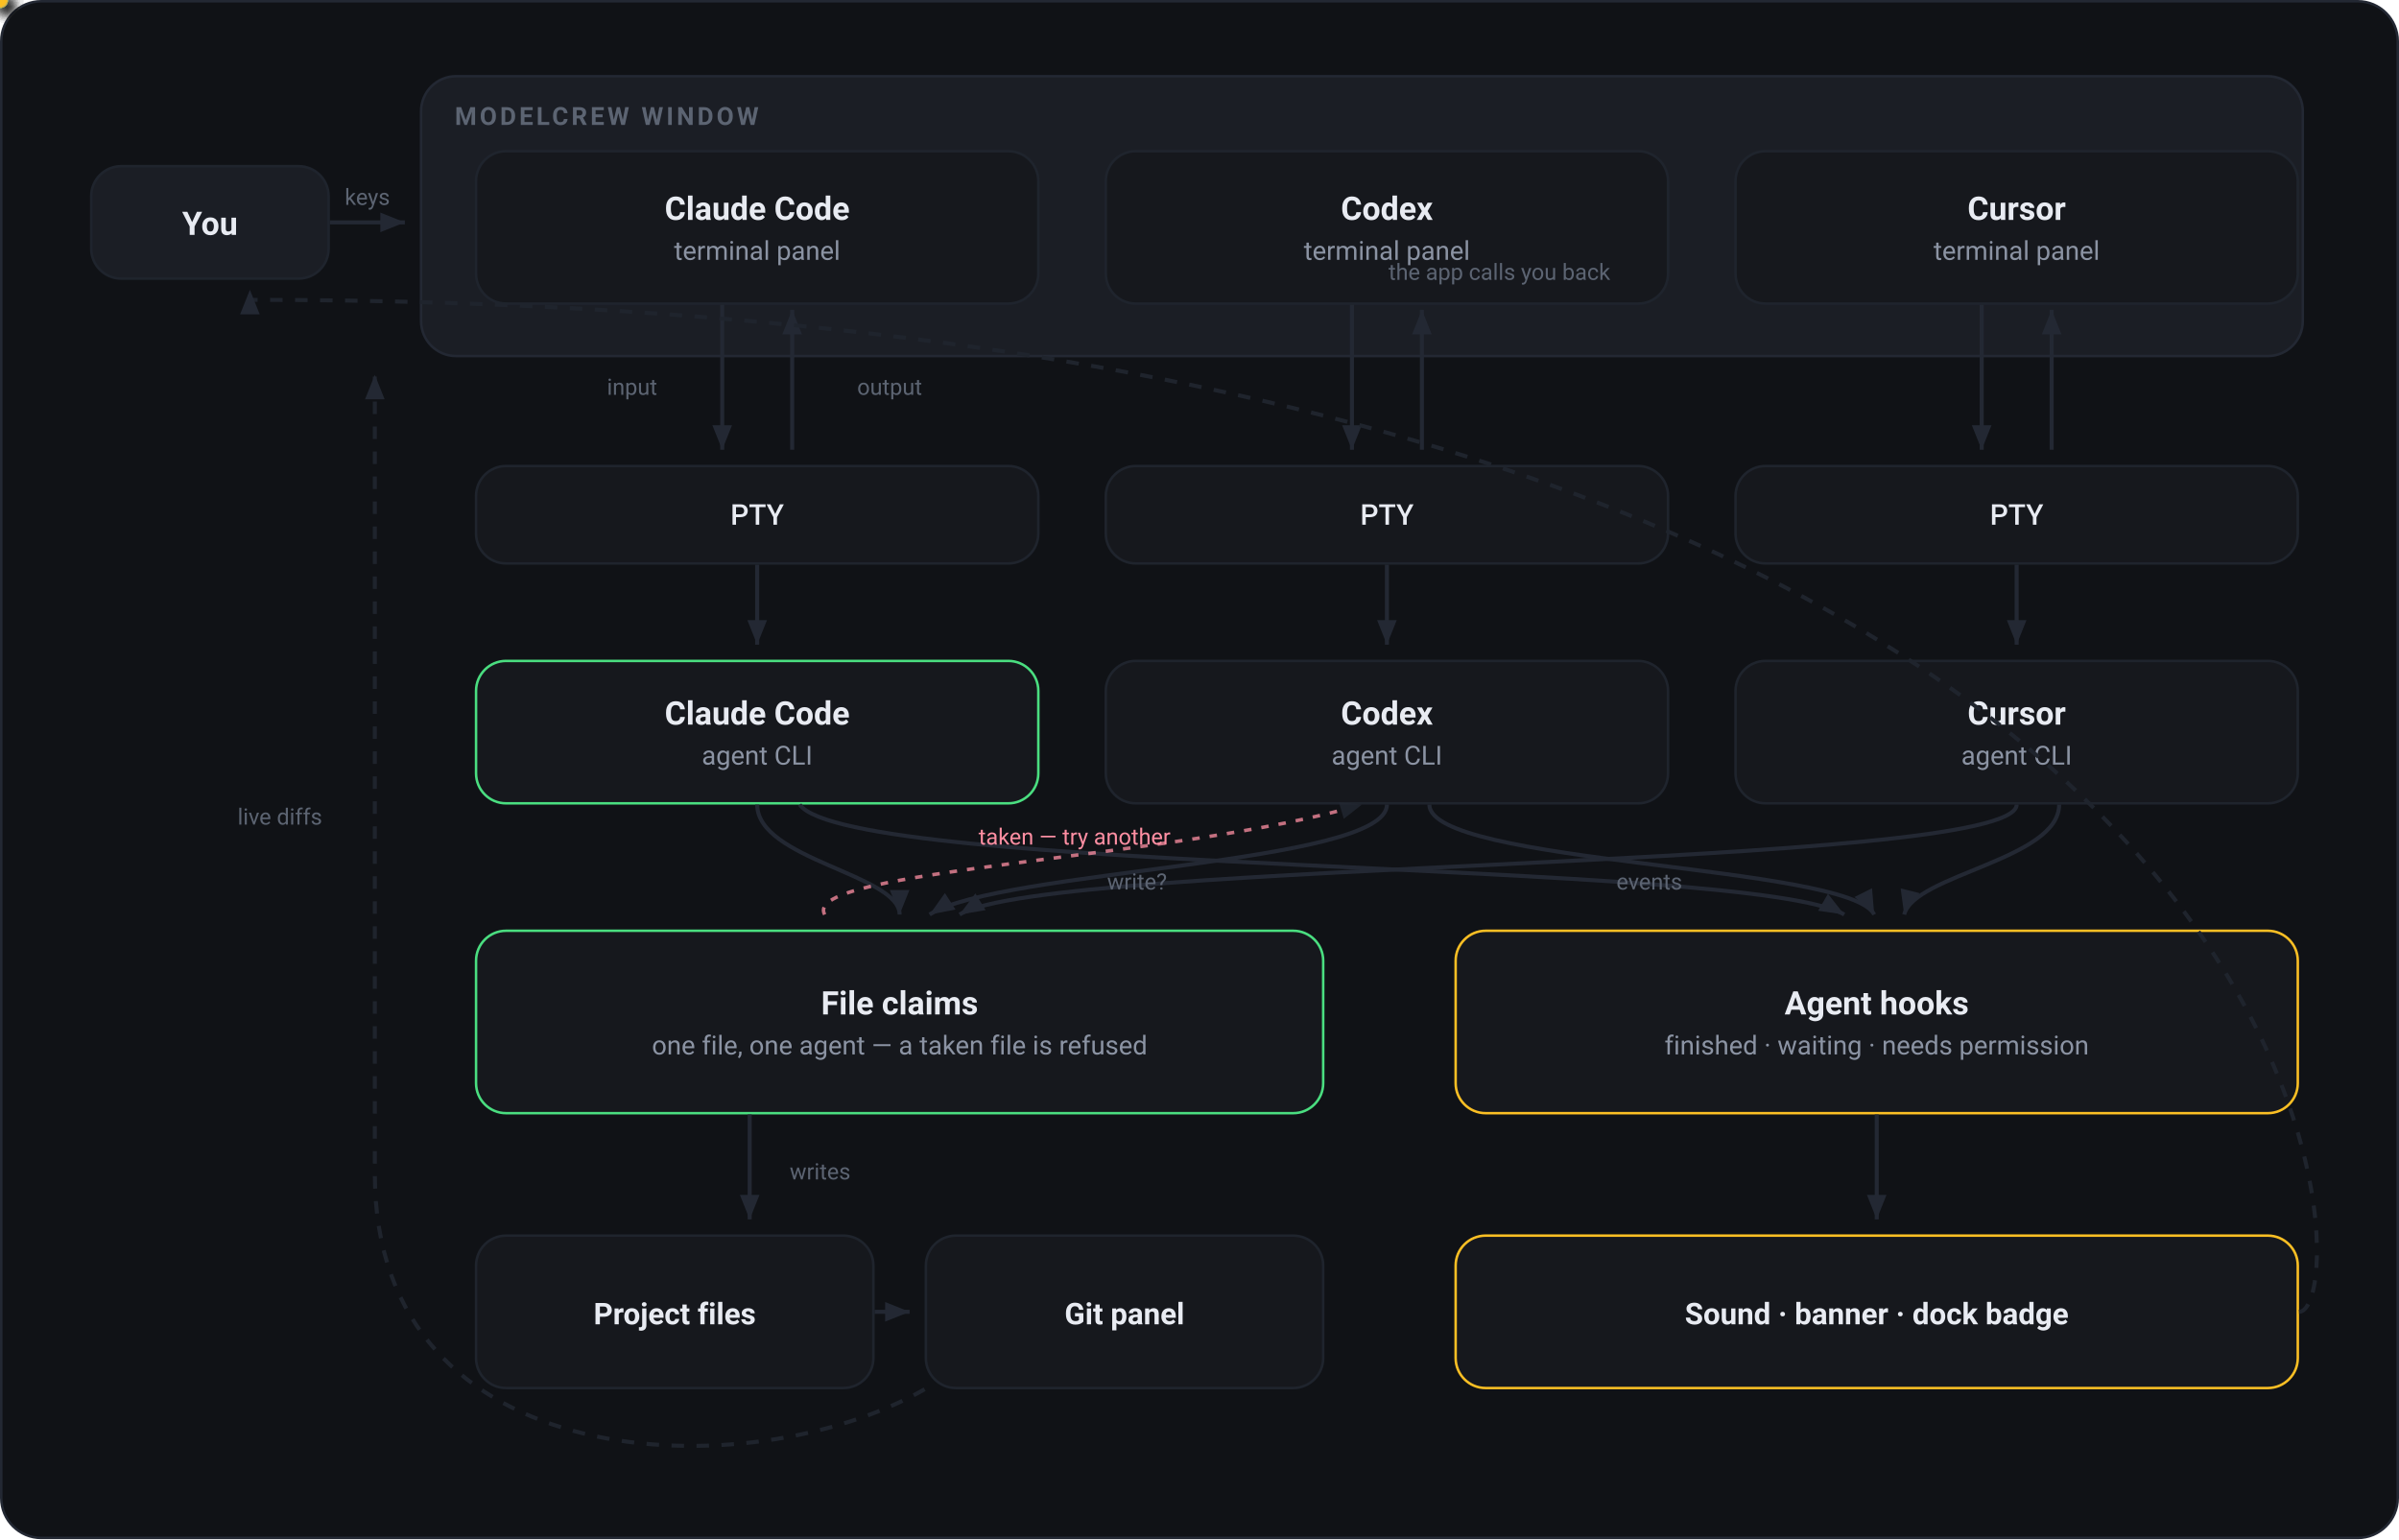
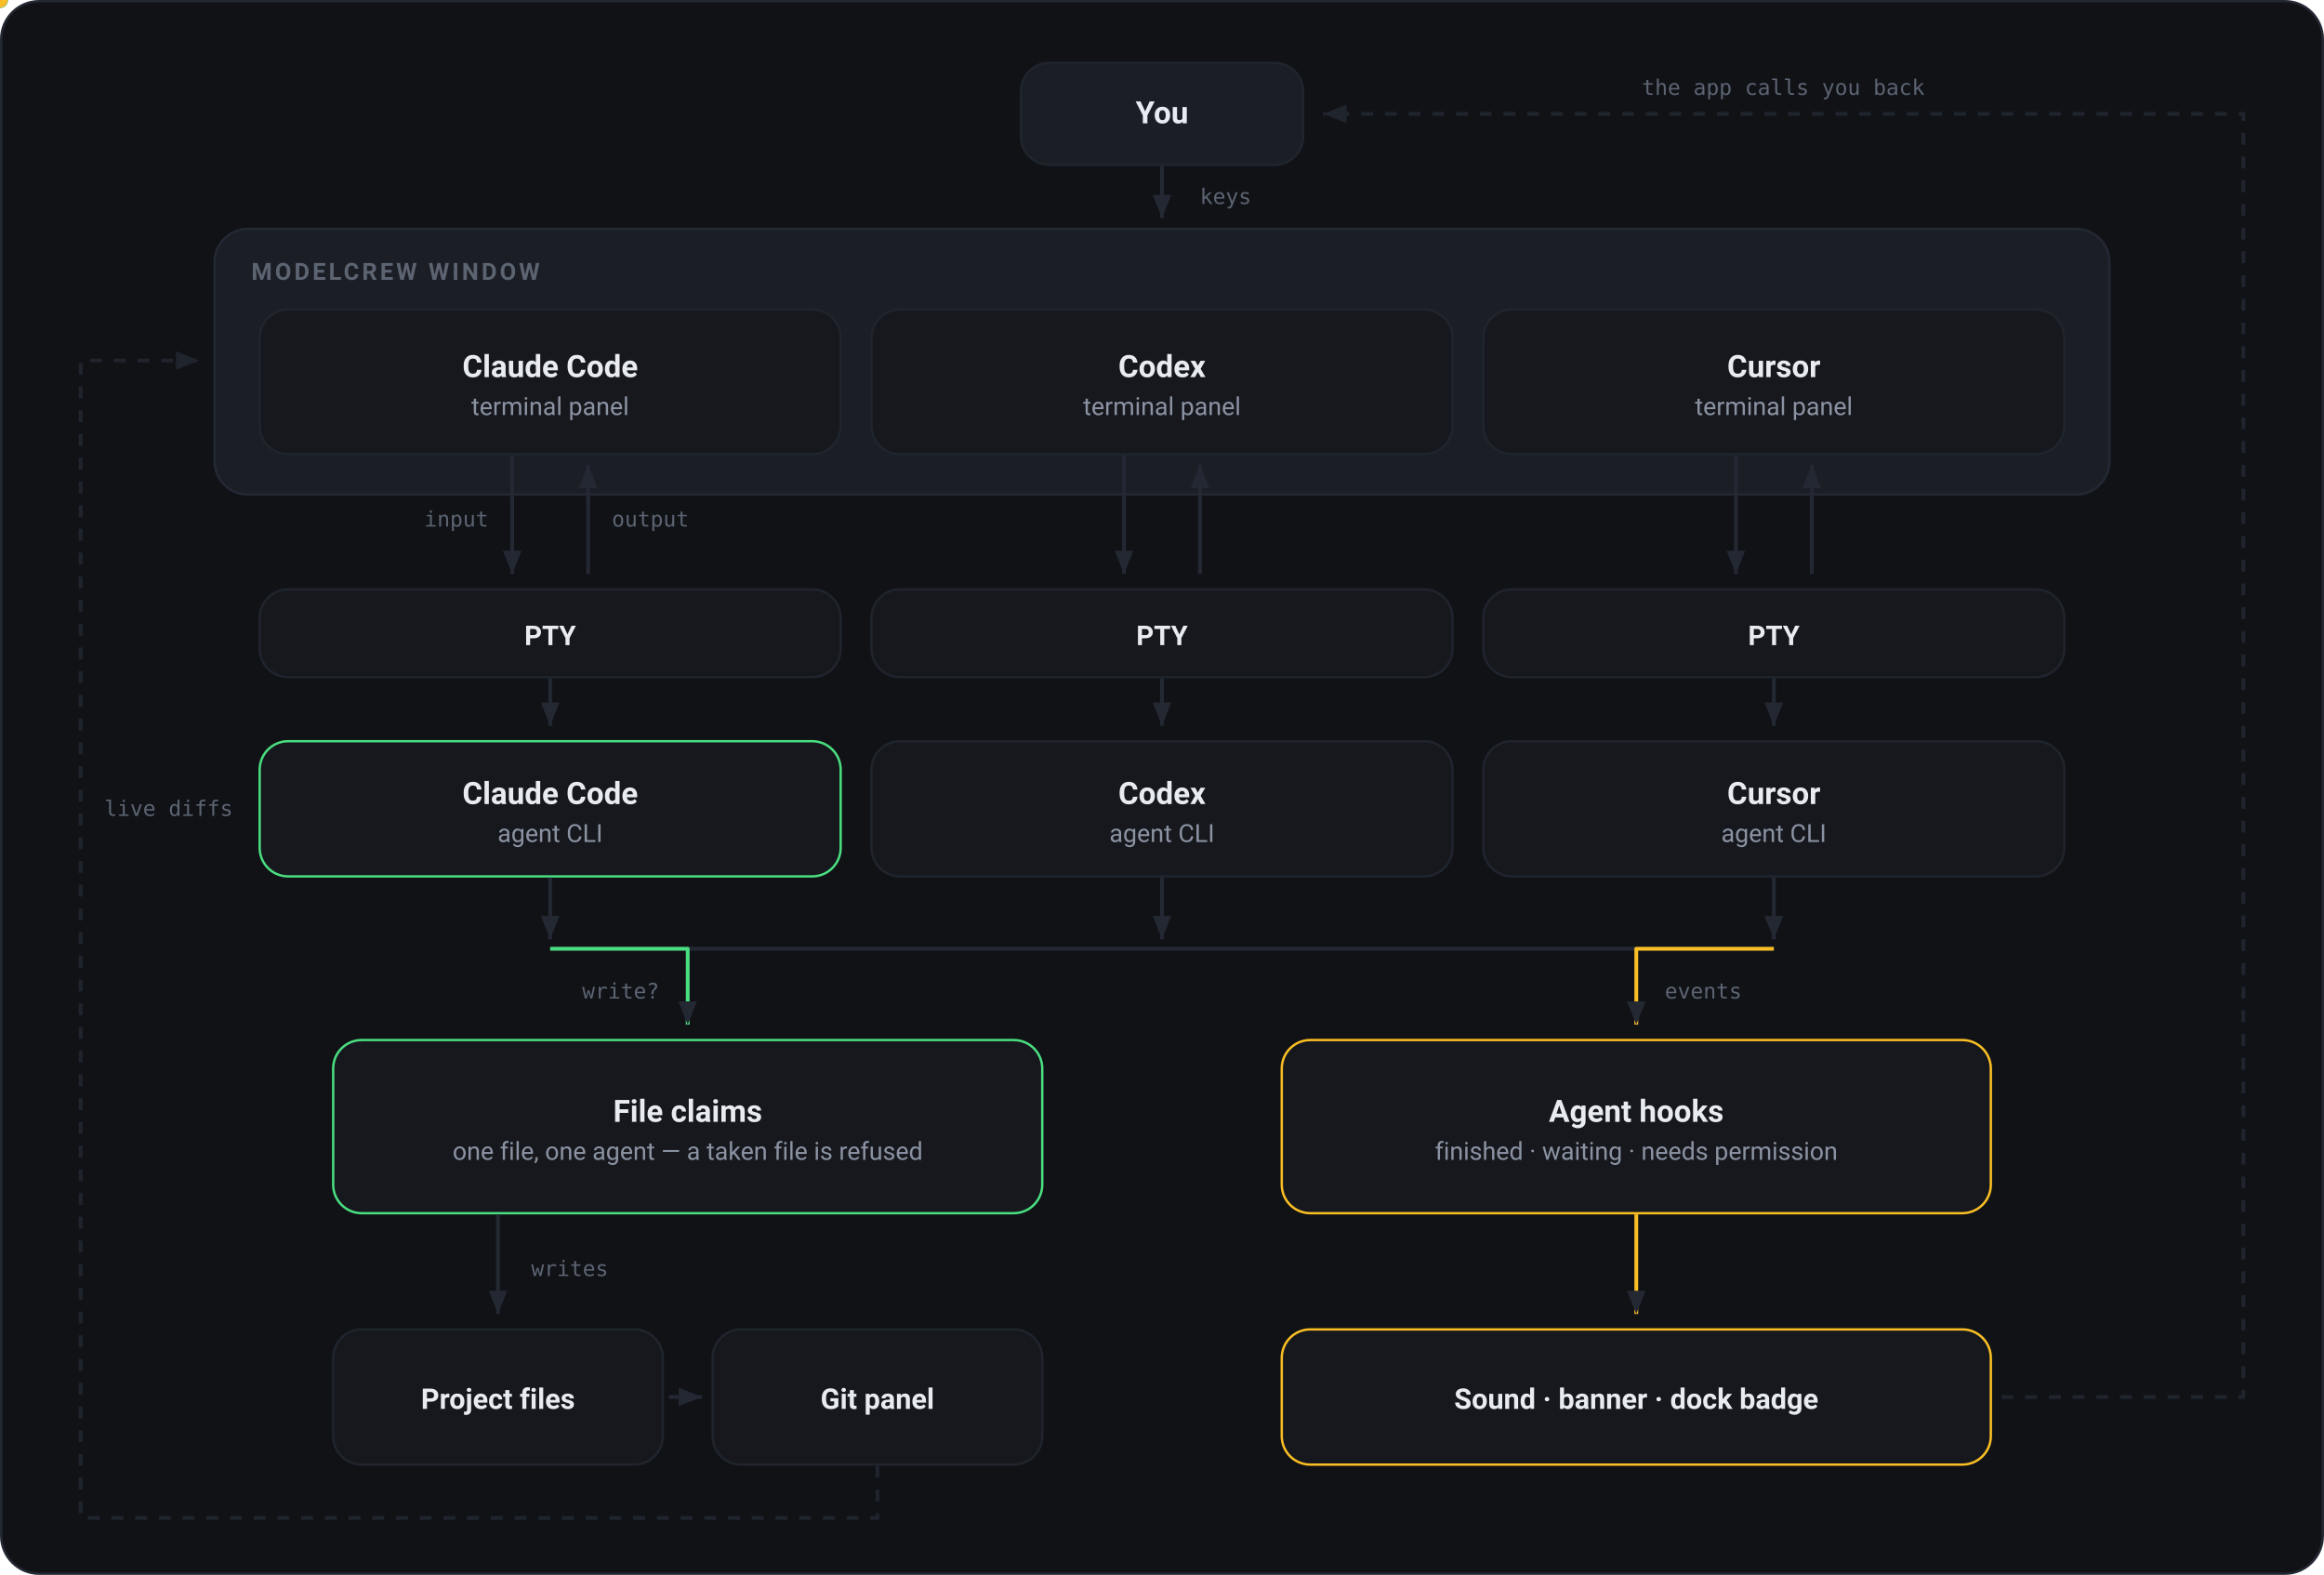
- <svg xmlns="http://www.w3.org/2000/svg" xmlns:xlink="http://www.w3.org/1999/xlink" viewBox="0 0 960 616" width="960" height="616" role="img" aria-label="Схема работы ModelCrew: панели, PTY, агенты, заявки на файлы, хуки, git-панель и сигналы">
+ <svg xmlns="http://www.w3.org/2000/svg" xmlns:xlink="http://www.w3.org/1999/xlink" viewBox="0 0 980 664" width="980" height="664" role="img" aria-label="Каждая панель говорит со своим PTY, каждый PTY ведёт одного агента; агенты идут через заявки на файлы и хуки, а результат возвращается в git-панель и к человеку">
  <defs>
-     <marker id="tip" viewBox="0 0 8 8" refX="7" refY="4" markerWidth="7" markerHeight="7" orient="auto-start-reverse">
+     <marker id="tip" viewBox="0 0 8 8" refX="7" refY="4" markerWidth="7" markerHeight="7" orient="auto">
      <path d="M0 1.2 L7 4 L0 6.8 z" fill="#232833" />
+     </marker>
+     <marker id="tip_dim" viewBox="0 0 8 8" refX="7" refY="4" markerWidth="7" markerHeight="7" orient="auto">
+       <path d="M0 1.2 L7 4 L0 6.8 z" fill="#1f242d" />
    </marker>
  </defs>
  <style>
    text { font-family: -apple-system, BlinkMacSystemFont, 'Segoe UI', Roboto, sans-serif; }
-     .flow circle { filter: drop-shadow(0 0 3px currentColor); }
+     .m { font-family: ui-monospace, SFMono-Regular, Menlo, Consolas, monospace; }
    @media (prefers-reduced-motion: reduce) { .flow { display: none; } }
  </style>
-   <rect x="0.5" y="0.5" width="959" height="615" rx="16" fill="#101216" stroke="#232833" />
-   <rect x="36.5" y="66.5" width="95" height="45" rx="12" fill="#1b1e25" stroke="#1f242d" />
-   <text x="84" y="94" font-size="13" font-weight="600" text-anchor="middle" fill="#e8ebf2">You</text>
-   <rect x="168.5" y="30.5" width="753" height="112" rx="14" fill="#1b1e25" stroke="#232833" />
-   <text x="182" y="50" font-size="10" font-weight="600" letter-spacing="1.2" fill="#5c6472">MODELCREW WINDOW</text>
-   <rect x="190.5" y="60.5" width="225" height="61" rx="12" fill="#16181d" stroke="#1f242d" />
-   <text x="303" y="88" font-size="13" font-weight="600" text-anchor="middle" fill="#e8ebf2">Claude Code</text>
-   <text x="303" y="104" font-size="10.5" text-anchor="middle" fill="#8b93a3">terminal panel</text>
-   <rect x="442.5" y="60.5" width="225" height="61" rx="12" fill="#16181d" stroke="#1f242d" />
-   <text x="555" y="88" font-size="13" font-weight="600" text-anchor="middle" fill="#e8ebf2">Codex</text>
-   <text x="555" y="104" font-size="10.5" text-anchor="middle" fill="#8b93a3">terminal panel</text>
-   <rect x="694.5" y="60.5" width="225" height="61" rx="12" fill="#16181d" stroke="#1f242d" />
-   <text x="807" y="88" font-size="13" font-weight="600" text-anchor="middle" fill="#e8ebf2">Cursor</text>
-   <text x="807" y="104" font-size="10.5" text-anchor="middle" fill="#8b93a3">terminal panel</text>
-   <rect x="190.5" y="186.5" width="225" height="39" rx="12" fill="#16181d" stroke="#1f242d" />
-   <text x="303" y="210" font-size="11.5" font-weight="500" text-anchor="middle" fill="#e8ebf2">PTY</text>
-   <rect x="442.5" y="186.5" width="225" height="39" rx="12" fill="#16181d" stroke="#1f242d" />
-   <text x="555" y="210" font-size="11.5" font-weight="500" text-anchor="middle" fill="#e8ebf2">PTY</text>
-   <rect x="694.5" y="186.5" width="225" height="39" rx="12" fill="#16181d" stroke="#1f242d" />
-   <text x="807" y="210" font-size="11.5" font-weight="500" text-anchor="middle" fill="#e8ebf2">PTY</text>
-   <rect x="190.5" y="264.5" width="225" height="57" rx="12" fill="#16181d" stroke="#4ade80" />
-   <text x="303" y="290" font-size="13" font-weight="600" text-anchor="middle" fill="#e8ebf2">Claude Code</text>
-   <text x="303" y="306" font-size="10.5" text-anchor="middle" fill="#8b93a3">agent CLI</text>
-   <rect x="442.5" y="264.5" width="225" height="57" rx="12" fill="#16181d" stroke="#1f242d" />
-   <text x="555" y="290" font-size="13" font-weight="600" text-anchor="middle" fill="#e8ebf2">Codex</text>
-   <text x="555" y="306" font-size="10.5" text-anchor="middle" fill="#8b93a3">agent CLI</text>
-   <rect x="694.5" y="264.5" width="225" height="57" rx="12" fill="#16181d" stroke="#1f242d" />
-   <text x="807" y="290" font-size="13" font-weight="600" text-anchor="middle" fill="#e8ebf2">Cursor</text>
-   <text x="807" y="306" font-size="10.5" text-anchor="middle" fill="#8b93a3">agent CLI</text>
-   <rect x="190.5" y="372.5" width="339" height="73" rx="12" fill="#16181d" stroke="#4ade80" />
-   <text x="360" y="406" font-size="13" font-weight="600" text-anchor="middle" fill="#e8ebf2">File claims</text>
-   <text x="360" y="422" font-size="10.5" text-anchor="middle" fill="#8b93a3">one file, one agent — a taken file is refused</text>
-   <rect x="582.5" y="372.5" width="337" height="73" rx="12" fill="#16181d" stroke="#fbbf24" />
-   <text x="751" y="406" font-size="13" font-weight="600" text-anchor="middle" fill="#e8ebf2">Agent hooks</text>
-   <text x="751" y="422" font-size="10.5" text-anchor="middle" fill="#8b93a3">finished · waiting · needs permission</text>
-   <rect x="190.5" y="494.5" width="159" height="61" rx="12" fill="#16181d" stroke="#1f242d" />
-   <text x="270" y="530" font-size="12" font-weight="600" text-anchor="middle" fill="#e8ebf2">Project files</text>
-   <rect x="370.5" y="494.5" width="159" height="61" rx="12" fill="#16181d" stroke="#1f242d" />
-   <text x="450" y="530" font-size="12" font-weight="600" text-anchor="middle" fill="#e8ebf2">Git panel</text>
-   <rect x="582.5" y="494.5" width="337" height="61" rx="12" fill="#16181d" stroke="#fbbf24" />
-   <text x="751" y="530" font-size="12" font-weight="600" text-anchor="middle" fill="#e8ebf2">Sound · banner · dock badge</text>
-   <path id="e_you" d="M132 89 H162" fill="none" stroke="#232833" stroke-width="1.6" marker-end="url(#tip)" />
-   <text x="147" y="82" font-size="9" text-anchor="middle" fill="#5c6472" font-family="ui-monospace, SFMono-Regular, Menlo, Consolas, monospace">keys</text>
-   <path id="e_in0" d="M289.0 122 V180" fill="none" stroke="#232833" stroke-width="1.6" marker-end="url(#tip)" />
-   <path id="e_out0" d="M317.0 180 V124" fill="none" stroke="#232833" stroke-width="1.6" marker-end="url(#tip)" />
-   <path id="e_pty0" d="M303.0 226 V258" fill="none" stroke="#232833" stroke-width="1.6" marker-end="url(#tip)" />
-   <path id="e_in1" d="M541.0 122 V180" fill="none" stroke="#232833" stroke-width="1.6" marker-end="url(#tip)" />
-   <path id="e_out1" d="M569.0 180 V124" fill="none" stroke="#232833" stroke-width="1.6" marker-end="url(#tip)" />
-   <path id="e_pty1" d="M555.0 226 V258" fill="none" stroke="#232833" stroke-width="1.6" marker-end="url(#tip)" />
-   <path id="e_in2" d="M793.0 122 V180" fill="none" stroke="#232833" stroke-width="1.6" marker-end="url(#tip)" />
-   <path id="e_out2" d="M821.0 180 V124" fill="none" stroke="#232833" stroke-width="1.6" marker-end="url(#tip)" />
-   <path id="e_pty2" d="M807.0 226 V258" fill="none" stroke="#232833" stroke-width="1.6" marker-end="url(#tip)" />
-   <text x="263" y="158" font-size="9" text-anchor="end" fill="#5c6472" font-family="ui-monospace, SFMono-Regular, Menlo, Consolas, monospace">input</text>
-   <text x="343" y="158" font-size="9" text-anchor="start" fill="#5c6472" font-family="ui-monospace, SFMono-Regular, Menlo, Consolas, monospace">output</text>
-   <path id="e_c0" d="M303 322 C303 344 360 350 360 366" fill="none" stroke="#232833" stroke-width="1.6" marker-end="url(#tip)" />
-   <path id="e_c1" d="M555 322 C555 346 400 348 372 366" fill="none" stroke="#232833" stroke-width="1.6" marker-end="url(#tip)" />
-   <path id="e_c2" d="M807 322 C807 348 420 344 384 366" fill="none" stroke="#232833" stroke-width="1.6" marker-end="url(#tip)" />
-   <path id="e_h0" d="M320 322 C340 350 700 344 738 366" fill="none" stroke="#232833" stroke-width="1.6" marker-end="url(#tip)" />
-   <path id="e_h1" d="M572 322 C572 346 740 346 750 366" fill="none" stroke="#232833" stroke-width="1.6" marker-end="url(#tip)" />
-   <path id="e_h2" d="M824 322 C824 344 766 350 762 366" fill="none" stroke="#232833" stroke-width="1.6" marker-end="url(#tip)" />
-   <text x="455" y="356" font-size="9" text-anchor="middle" fill="#5c6472" font-family="ui-monospace, SFMono-Regular, Menlo, Consolas, monospace">write?</text>
-   <text x="660" y="356" font-size="9" text-anchor="middle" fill="#5c6472" font-family="ui-monospace, SFMono-Regular, Menlo, Consolas, monospace">events</text>
-   <path id="e_deny" d="M330 366 C320 348 470 344 545 322" fill="none" stroke="#ff8fa3" stroke-width="1.4" stroke-dasharray="3 4" opacity="0.75" marker-end="url(#tip)" />
-   <text x="430" y="338" font-size="9" text-anchor="middle" fill="#ff8fa3" font-family="ui-monospace, SFMono-Regular, Menlo, Consolas, monospace">taken — try another</text>
-   <path id="e_files" d="M300 446 V488" fill="none" stroke="#232833" stroke-width="1.6" marker-end="url(#tip)" />
-   <path id="e_watch" d="M350 525 H364" fill="none" stroke="#232833" stroke-width="1.6" marker-end="url(#tip)" />
-   <path id="e_alert" d="M751 446 V488" fill="none" stroke="#232833" stroke-width="1.6" marker-end="url(#tip)" />
-   <text x="316" y="472" font-size="9" text-anchor="start" fill="#5c6472" font-family="ui-monospace, SFMono-Regular, Menlo, Consolas, monospace">writes</text>
-   <path id="e_loop_git" d="M370 556 C300 596 150 592 150 470 V150" fill="none" stroke="#1f242d" stroke-width="1.6" stroke-dasharray="5 5" marker-end="url(#tip)" />
-   <text x="112" y="330" font-size="9" text-anchor="middle" fill="#5c6472" font-family="ui-monospace, SFMono-Regular, Menlo, Consolas, monospace">live diffs</text>
-   <path id="e_loop_you" d="M920 525 C946 525 946 120 100 120 V116" fill="none" stroke="#1f242d" stroke-width="1.6" stroke-dasharray="5 5" marker-end="url(#tip)" />
-   <text x="600" y="112" font-size="9" text-anchor="middle" fill="#5c6472" font-family="ui-monospace, SFMono-Regular, Menlo, Consolas, monospace">the app calls you back</text>
+   <rect x="0.5" y="0.5" width="979" height="663" rx="16" fill="#101216" stroke="#232833" />
+   <rect x="430.5" y="26.5" width="119" height="43" rx="12" fill="#1b1e25" stroke="#1f242d" />
+   <text x="490" y="52" font-size="13" font-weight="600" text-anchor="middle" fill="#e8ebf2">You</text>
+   <rect x="90.5" y="96.5" width="799" height="112" rx="14" fill="#1b1e25" stroke="#232833" />
+   <text x="106" y="118" font-size="10" font-weight="600" letter-spacing="1.2" fill="#5c6472">MODELCREW WINDOW</text>
+   <rect x="109.5" y="130.5" width="245" height="61" rx="12" fill="#16181d" stroke="#1f242d" />
+   <text x="232" y="159" font-size="13" font-weight="600" text-anchor="middle" fill="#e8ebf2">Claude Code</text>
+   <text x="232" y="175" font-size="10.5" text-anchor="middle" fill="#8b93a3">terminal panel</text>
+   <rect x="367.5" y="130.5" width="245" height="61" rx="12" fill="#16181d" stroke="#1f242d" />
+   <text x="490" y="159" font-size="13" font-weight="600" text-anchor="middle" fill="#e8ebf2">Codex</text>
+   <text x="490" y="175" font-size="10.5" text-anchor="middle" fill="#8b93a3">terminal panel</text>
+   <rect x="625.5" y="130.5" width="245" height="61" rx="12" fill="#16181d" stroke="#1f242d" />
+   <text x="748" y="159" font-size="13" font-weight="600" text-anchor="middle" fill="#e8ebf2">Cursor</text>
+   <text x="748" y="175" font-size="10.5" text-anchor="middle" fill="#8b93a3">terminal panel</text>
+   <rect x="109.5" y="248.5" width="245" height="37" rx="12" fill="#16181d" stroke="#1f242d" />
+   <text x="232" y="272" font-size="11.5" font-weight="600" text-anchor="middle" fill="#e8ebf2">PTY</text>
+   <rect x="367.5" y="248.5" width="245" height="37" rx="12" fill="#16181d" stroke="#1f242d" />
+   <text x="490" y="272" font-size="11.5" font-weight="600" text-anchor="middle" fill="#e8ebf2">PTY</text>
+   <rect x="625.5" y="248.5" width="245" height="37" rx="12" fill="#16181d" stroke="#1f242d" />
+   <text x="748" y="272" font-size="11.5" font-weight="600" text-anchor="middle" fill="#e8ebf2">PTY</text>
+   <rect x="109.5" y="312.5" width="245" height="57" rx="12" fill="#16181d" stroke="#4ade80" />
+   <text x="232" y="339" font-size="13" font-weight="600" text-anchor="middle" fill="#e8ebf2">Claude Code</text>
+   <text x="232" y="355" font-size="10.5" text-anchor="middle" fill="#8b93a3">agent CLI</text>
+   <rect x="367.5" y="312.5" width="245" height="57" rx="12" fill="#16181d" stroke="#1f242d" />
+   <text x="490" y="339" font-size="13" font-weight="600" text-anchor="middle" fill="#e8ebf2">Codex</text>
+   <text x="490" y="355" font-size="10.5" text-anchor="middle" fill="#8b93a3">agent CLI</text>
+   <rect x="625.5" y="312.5" width="245" height="57" rx="12" fill="#16181d" stroke="#1f242d" />
+   <text x="748" y="339" font-size="13" font-weight="600" text-anchor="middle" fill="#e8ebf2">Cursor</text>
+   <text x="748" y="355" font-size="10.5" text-anchor="middle" fill="#8b93a3">agent CLI</text>
+   <rect x="140.5" y="438.5" width="299" height="73" rx="12" fill="#16181d" stroke="#4ade80" />
+   <text x="290" y="473" font-size="13" font-weight="600" text-anchor="middle" fill="#e8ebf2">File claims</text>
+   <text x="290" y="489" font-size="10.5" text-anchor="middle" fill="#8b93a3">one file, one agent — a taken file is refused</text>
+   <rect x="540.5" y="438.5" width="299" height="73" rx="12" fill="#16181d" stroke="#fbbf24" />
+   <text x="690" y="473" font-size="13" font-weight="600" text-anchor="middle" fill="#e8ebf2">Agent hooks</text>
+   <text x="690" y="489" font-size="10.5" text-anchor="middle" fill="#8b93a3">finished · waiting · needs permission</text>
+   <rect x="140.5" y="560.5" width="139" height="57" rx="12" fill="#16181d" stroke="#1f242d" />
+   <text x="210" y="594" font-size="12" font-weight="600" text-anchor="middle" fill="#e8ebf2">Project files</text>
+   <rect x="300.5" y="560.5" width="139" height="57" rx="12" fill="#16181d" stroke="#1f242d" />
+   <text x="370" y="594" font-size="12" font-weight="600" text-anchor="middle" fill="#e8ebf2">Git panel</text>
+   <rect x="540.5" y="560.5" width="299" height="57" rx="12" fill="#16181d" stroke="#fbbf24" />
+   <text x="690" y="594" font-size="12" font-weight="600" text-anchor="middle" fill="#e8ebf2">Sound · banner · dock badge</text>
+   <path id="e_you" d="M490 70 V92" fill="none" stroke="#232833" stroke-width="1.6" stroke-linejoin="round" marker-end="url(#tip)" />
+   <text class="m" x="506" y="86" font-size="9" text-anchor="start" fill="#5c6472">keys</text>
+   <path id="e_in0" d="M216 192 V242" fill="none" stroke="#232833" stroke-width="1.6" stroke-linejoin="round" marker-end="url(#tip)" />
+   <path id="e_out0" d="M248 242 V196" fill="none" stroke="#232833" stroke-width="1.6" stroke-linejoin="round" marker-end="url(#tip)" />
+   <path id="e_pty0" d="M232 286 V306" fill="none" stroke="#232833" stroke-width="1.6" stroke-linejoin="round" marker-end="url(#tip)" />
+   <path id="e_in1" d="M474 192 V242" fill="none" stroke="#232833" stroke-width="1.6" stroke-linejoin="round" marker-end="url(#tip)" />
+   <path id="e_out1" d="M506 242 V196" fill="none" stroke="#232833" stroke-width="1.6" stroke-linejoin="round" marker-end="url(#tip)" />
+   <path id="e_pty1" d="M490 286 V306" fill="none" stroke="#232833" stroke-width="1.6" stroke-linejoin="round" marker-end="url(#tip)" />
+   <path id="e_in2" d="M732 192 V242" fill="none" stroke="#232833" stroke-width="1.6" stroke-linejoin="round" marker-end="url(#tip)" />
+   <path id="e_out2" d="M764 242 V196" fill="none" stroke="#232833" stroke-width="1.6" stroke-linejoin="round" marker-end="url(#tip)" />
+   <path id="e_pty2" d="M748 286 V306" fill="none" stroke="#232833" stroke-width="1.6" stroke-linejoin="round" marker-end="url(#tip)" />
+   <text class="m" x="206" y="222" font-size="9" text-anchor="end" fill="#5c6472">input</text>
+   <text class="m" x="258" y="222" font-size="9" text-anchor="start" fill="#5c6472">output</text>
+   <path d="M232 400 H748" fill="none" stroke="#232833" stroke-width="1.6" />
+   <path id="e_drop0" d="M232 370 V396" fill="none" stroke="#232833" stroke-width="1.6" stroke-linejoin="round" marker-end="url(#tip)" />
+   <path id="e_drop1" d="M490 370 V396" fill="none" stroke="#232833" stroke-width="1.6" stroke-linejoin="round" marker-end="url(#tip)" />
+   <path id="e_drop2" d="M748 370 V396" fill="none" stroke="#232833" stroke-width="1.6" stroke-linejoin="round" marker-end="url(#tip)" />
+   <path id="e_bus_c" d="M232 400 H290 V432" fill="none" stroke="#4ade80" stroke-width="1.6" stroke-linejoin="round" marker-end="url(#tip)" />
+   <path id="e_bus_h" d="M748 400 H690 V432" fill="none" stroke="#fbbf24" stroke-width="1.6" stroke-linejoin="round" marker-end="url(#tip)" />
+   <text class="m" x="278" y="421" font-size="9" text-anchor="end" fill="#5c6472">write?</text>
+   <text class="m" x="702" y="421" font-size="9" text-anchor="start" fill="#5c6472">events</text>
+   <path id="e_files" d="M210 512 V554" fill="none" stroke="#232833" stroke-width="1.6" stroke-linejoin="round" marker-end="url(#tip)" />
+   <text class="m" x="224" y="538" font-size="9" text-anchor="start" fill="#5c6472">writes</text>
+   <path id="e_watch" d="M282 589 H296" fill="none" stroke="#232833" stroke-width="1.6" stroke-linejoin="round" marker-end="url(#tip)" />
+   <path id="e_alert" d="M690 512 V554" fill="none" stroke="#fbbf24" stroke-width="1.6" stroke-linejoin="round" marker-end="url(#tip)" />
+   <path id="e_loop_git" d="M370 618 V640 H34 V152 H84" fill="none" stroke="#1f242d" stroke-width="1.6" stroke-linejoin="round" stroke-dasharray="5 5" marker-end="url(#tip_dim)" />
+   <text class="m" x="44" y="344" font-size="9" text-anchor="start" fill="#5c6472">live diffs</text>
+   <path id="e_loop_you" d="M844 589 H946 V48 H558" fill="none" stroke="#1f242d" stroke-width="1.6" stroke-linejoin="round" stroke-dasharray="5 5" marker-end="url(#tip_dim)" />
+   <text class="m" x="752" y="40" font-size="9" text-anchor="middle" fill="#5c6472">the app calls you back</text>
  <g class="flow">
-     <circle r="3.2" fill="#4ade80">
-       <animateMotion dur="1.6s" begin="0s" repeatCount="indefinite" rotate="auto">
+     <circle r="3.3" fill="#4ade80">
+       <animateMotion dur="1.0s" begin="0s" repeatCount="indefinite">
        <mpath xlink:href="#e_you" />
      </animateMotion>
    </circle>
-     <circle r="3.2" fill="#4ade80">
-       <animateMotion dur="1.5s" begin="0.0s" repeatCount="indefinite" rotate="auto">
+     <circle r="3.3" fill="#4ade80">
+       <animateMotion dur="1.4s" begin="0.0s" repeatCount="indefinite">
        <mpath xlink:href="#e_in0" />
      </animateMotion>
    </circle>
    <circle r="2.6" fill="#c9ced8">
-       <animateMotion dur="1.5s" begin="0.75s" repeatCount="indefinite" rotate="auto">
+       <animateMotion dur="1.4s" begin="0.7s" repeatCount="indefinite">
        <mpath xlink:href="#e_out0" />
      </animateMotion>
    </circle>
    <circle r="2.6" fill="#c9ced8">
-       <animateMotion dur="1.1s" begin="0.0s" repeatCount="indefinite" rotate="auto">
+       <animateMotion dur="0.8s" begin="0.0s" repeatCount="indefinite">
        <mpath xlink:href="#e_pty0" />
      </animateMotion>
    </circle>
-     <circle r="3.2" fill="#4ade80">
-       <animateMotion dur="1.5s" begin="0.3s" repeatCount="indefinite" rotate="auto">
+     <circle r="3.3" fill="#4ade80">
+       <animateMotion dur="0.9s" begin="0.4s" repeatCount="indefinite">
+         <mpath xlink:href="#e_drop0" />
+       </animateMotion>
+     </circle>
+     <circle r="3.3" fill="#4ade80">
+       <animateMotion dur="1.4s" begin="0.25s" repeatCount="indefinite">
        <mpath xlink:href="#e_in1" />
      </animateMotion>
    </circle>
    <circle r="2.6" fill="#c9ced8">
-       <animateMotion dur="1.5s" begin="1.05s" repeatCount="indefinite" rotate="auto">
+       <animateMotion dur="1.4s" begin="0.95s" repeatCount="indefinite">
        <mpath xlink:href="#e_out1" />
      </animateMotion>
    </circle>
    <circle r="2.6" fill="#c9ced8">
-       <animateMotion dur="1.1s" begin="0.5s" repeatCount="indefinite" rotate="auto">
+       <animateMotion dur="0.8s" begin="0.4s" repeatCount="indefinite">
        <mpath xlink:href="#e_pty1" />
      </animateMotion>
    </circle>
-     <circle r="3.2" fill="#4ade80">
-       <animateMotion dur="1.5s" begin="0.6s" repeatCount="indefinite" rotate="auto">
+     <circle r="3.3" fill="#4ade80">
+       <animateMotion dur="0.9s" begin="0.7s" repeatCount="indefinite">
+         <mpath xlink:href="#e_drop1" />
+       </animateMotion>
+     </circle>
+     <circle r="3.3" fill="#4ade80">
+       <animateMotion dur="1.4s" begin="0.5s" repeatCount="indefinite">
        <mpath xlink:href="#e_in2" />
      </animateMotion>
    </circle>
    <circle r="2.6" fill="#c9ced8">
-       <animateMotion dur="1.5s" begin="1.35s" repeatCount="indefinite" rotate="auto">
+       <animateMotion dur="1.4s" begin="1.2s" repeatCount="indefinite">
        <mpath xlink:href="#e_out2" />
      </animateMotion>
    </circle>
    <circle r="2.6" fill="#c9ced8">
-       <animateMotion dur="1.1s" begin="1.0s" repeatCount="indefinite" rotate="auto">
+       <animateMotion dur="0.8s" begin="0.8s" repeatCount="indefinite">
        <mpath xlink:href="#e_pty2" />
      </animateMotion>
    </circle>
-     <circle r="3.2" fill="#4ade80">
-       <animateMotion dur="2.2s" begin="0.0s" repeatCount="indefinite" rotate="auto">
-         <mpath xlink:href="#e_c0" />
+     <circle r="3.3" fill="#4ade80">
+       <animateMotion dur="0.9s" begin="1.0s" repeatCount="indefinite">
+         <mpath xlink:href="#e_drop2" />
      </animateMotion>
    </circle>
-     <circle r="3.2" fill="#fbbf24">
-       <animateMotion dur="2.4s" begin="1.1s" repeatCount="indefinite" rotate="auto">
-         <mpath xlink:href="#e_h0" />
+     <circle r="3.3" fill="#4ade80">
+       <animateMotion dur="1.8s" begin="0.9s" repeatCount="indefinite">
+         <mpath xlink:href="#e_bus_c" />
      </animateMotion>
    </circle>
-     <circle r="3.2" fill="#4ade80">
-       <animateMotion dur="2.2s" begin="0.6s" repeatCount="indefinite" rotate="auto">
-         <mpath xlink:href="#e_c1" />
+     <circle r="3.3" fill="#fbbf24">
+       <animateMotion dur="1.8s" begin="1.3s" repeatCount="indefinite">
+         <mpath xlink:href="#e_bus_h" />
      </animateMotion>
    </circle>
-     <circle r="3.2" fill="#fbbf24">
-       <animateMotion dur="2.4s" begin="1.6s" repeatCount="indefinite" rotate="auto">
-         <mpath xlink:href="#e_h1" />
-       </animateMotion>
-     </circle>
-     <circle r="3.2" fill="#4ade80">
-       <animateMotion dur="2.2s" begin="1.2s" repeatCount="indefinite" rotate="auto">
-         <mpath xlink:href="#e_c2" />
-       </animateMotion>
-     </circle>
-     <circle r="3.2" fill="#fbbf24">
-       <animateMotion dur="2.4s" begin="2.1s" repeatCount="indefinite" rotate="auto">
-         <mpath xlink:href="#e_h2" />
-       </animateMotion>
-     </circle>
-     <circle r="3.2" fill="#ff8fa3">
-       <animateMotion dur="2.0s" begin="1.4s" repeatCount="indefinite" rotate="auto">
-         <mpath xlink:href="#e_deny" />
-       </animateMotion>
-     </circle>
-     <circle r="3.2" fill="#4ade80">
-       <animateMotion dur="1.2s" begin="0.4s" repeatCount="indefinite" rotate="auto">
+     <circle r="3.3" fill="#4ade80">
+       <animateMotion dur="1.1s" begin="0.5s" repeatCount="indefinite">
        <mpath xlink:href="#e_files" />
      </animateMotion>
    </circle>
-     <circle r="3.2" fill="#60a5fa">
-       <animateMotion dur="0.8s" begin="0.9s" repeatCount="indefinite" rotate="auto">
+     <circle r="3.3" fill="#60a5fa">
+       <animateMotion dur="0.7s" begin="1.0s" repeatCount="indefinite">
        <mpath xlink:href="#e_watch" />
      </animateMotion>
    </circle>
-     <circle r="3.2" fill="#fbbf24">
-       <animateMotion dur="1.2s" begin="0.7s" repeatCount="indefinite" rotate="auto">
+     <circle r="3.3" fill="#fbbf24">
+       <animateMotion dur="1.1s" begin="0.8s" repeatCount="indefinite">
        <mpath xlink:href="#e_alert" />
      </animateMotion>
    </circle>
    <circle r="2.8" fill="#60a5fa">
-       <animateMotion dur="3.4s" begin="1.2s" repeatCount="indefinite" rotate="auto">
+       <animateMotion dur="3.6s" begin="1.4s" repeatCount="indefinite">
        <mpath xlink:href="#e_loop_git" />
      </animateMotion>
    </circle>
    <circle r="2.8" fill="#fbbf24">
-       <animateMotion dur="4.0s" begin="1.8s" repeatCount="indefinite" rotate="auto">
+       <animateMotion dur="4.2s" begin="2.0s" repeatCount="indefinite">
        <mpath xlink:href="#e_loop_you" />
      </animateMotion>
    </circle>
  </g>
</svg>
